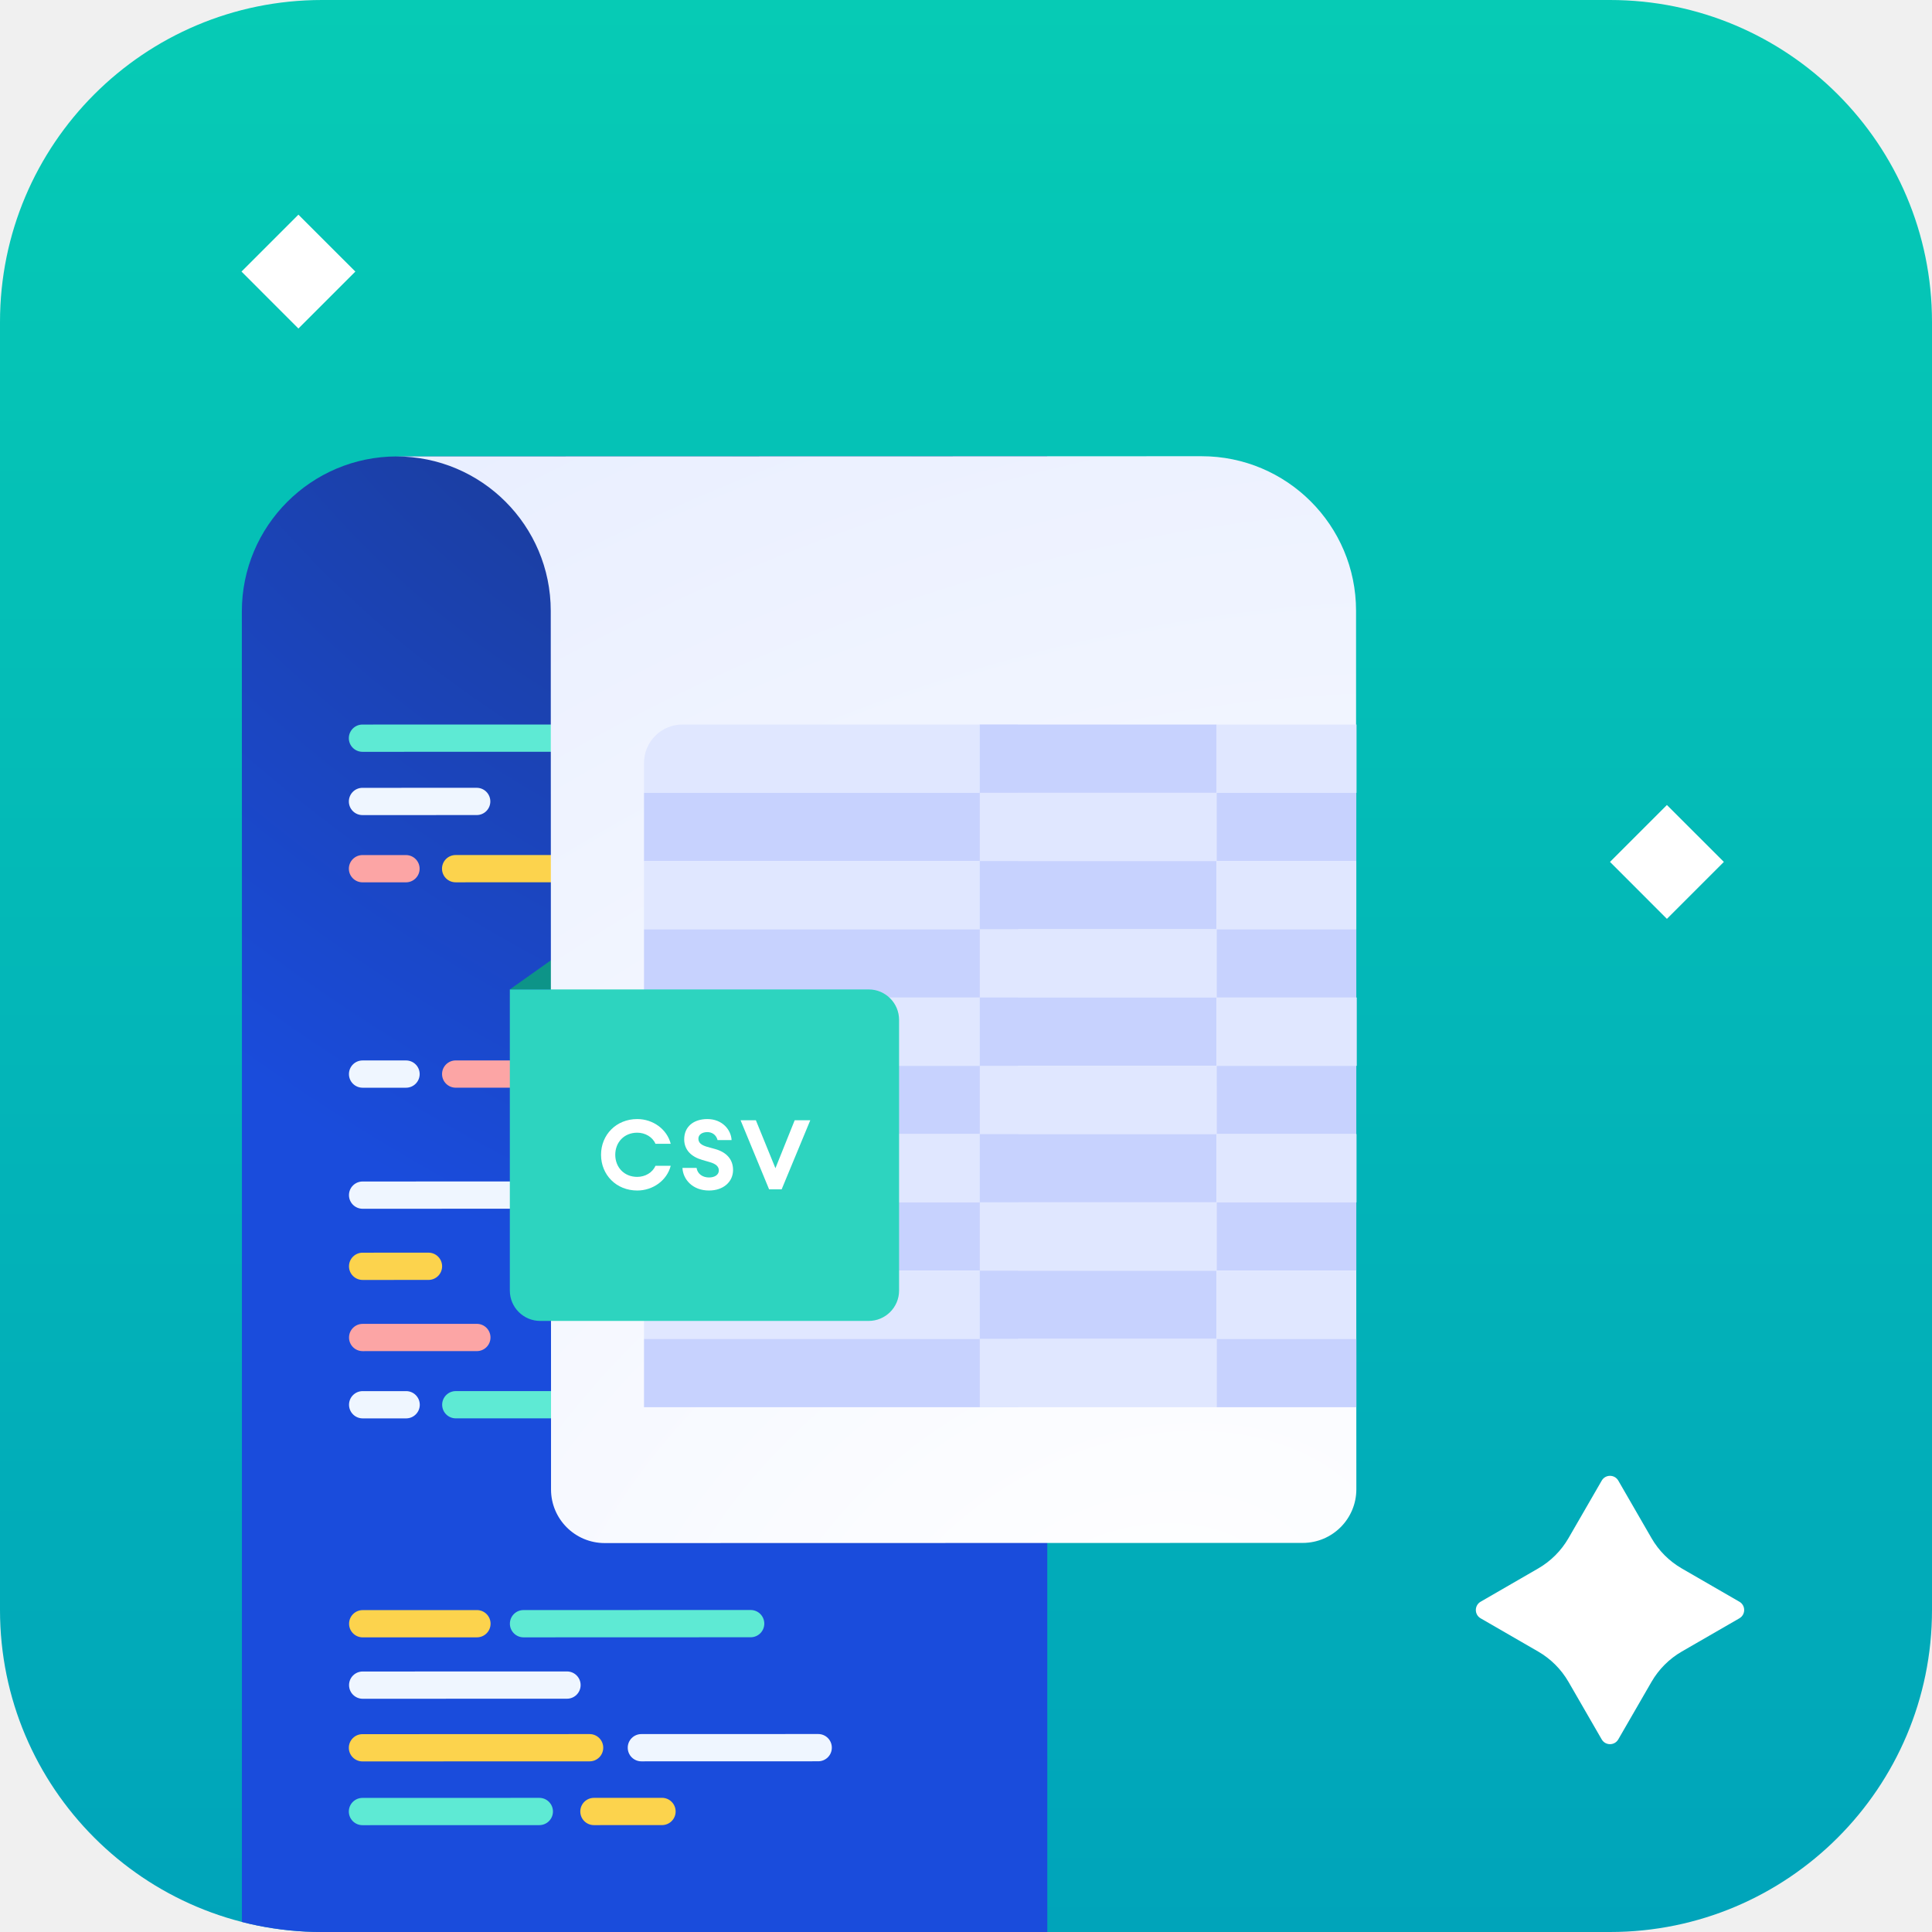
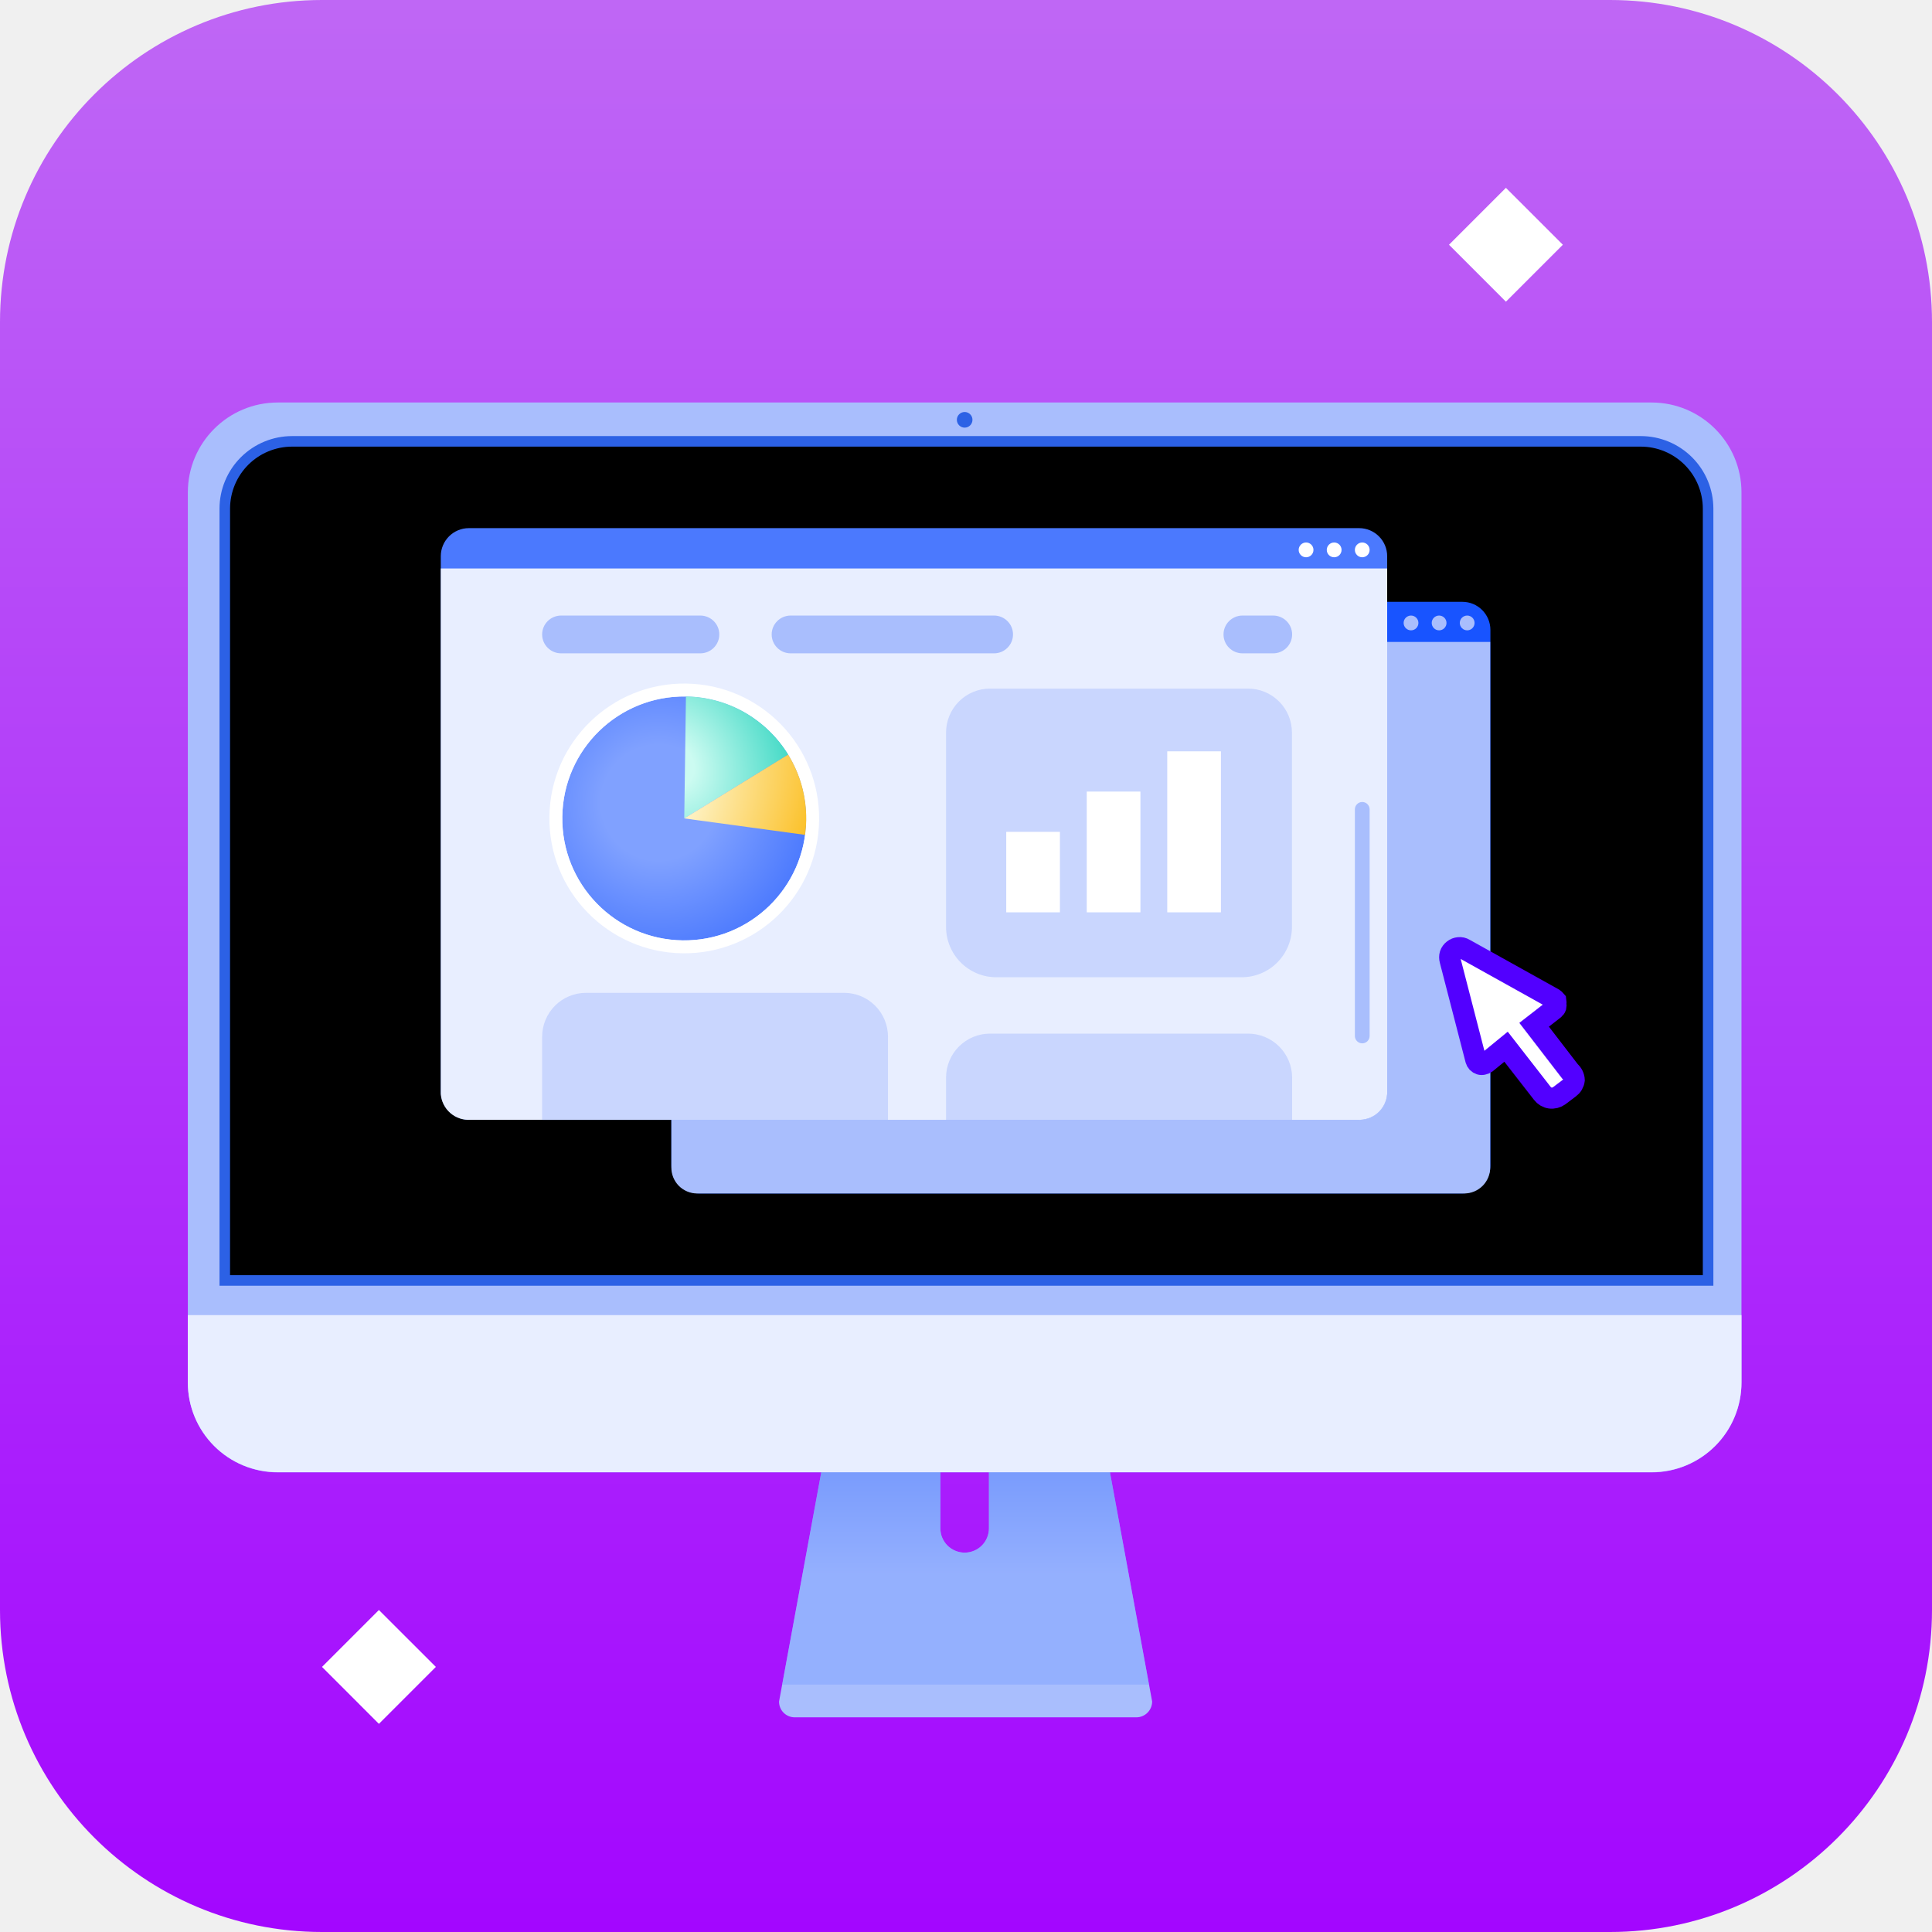
<svg xmlns="http://www.w3.org/2000/svg" width="72" height="72" viewBox="0 0 72 72" fill="none">
-   <g clip-path="url(#clip0_515_2990)">
-     <rect width="72" height="72" rx="12" fill="url(#paint0_linear_515_2990)" />
-     <path d="M14.789 17.01L39.026 17.003L39.03 73.5L9.015 73.507L9.016 33.487L9.013 22.788C9.012 19.599 11.6 17.011 14.789 17.01Z" fill="url(#paint1_radial_515_2990)" />
-     <path d="M21.121 27L13.508 27.002C13.227 27.002 13 27.23 13 27.51C13 27.791 13.228 28.018 13.508 28.018L21.122 28.016C21.402 28.016 21.63 27.789 21.63 27.508C21.63 27.227 21.402 27 21.121 27Z" fill="#5EEAD4" />
-     <path d="M17.765 29.359L13.509 29.36C13.228 29.36 13.001 29.588 13.001 29.869C13.001 30.149 13.228 30.377 13.509 30.376L17.765 30.375C18.046 30.375 18.273 30.148 18.273 29.867C18.273 29.587 18.046 29.359 17.765 29.359Z" fill="#EFF6FF" />
-     <path d="M21.973 64.624L13.508 64.627C13.227 64.627 13 64.854 13 65.135C13 65.415 13.228 65.643 13.508 65.643L21.973 65.64C22.254 65.64 22.481 65.413 22.481 65.132C22.481 64.852 22.253 64.624 21.973 64.624Z" fill="#FCD34D" />
-     <path d="M21.13 62.29L13.516 62.292C13.236 62.292 13.008 62.519 13.008 62.8C13.009 63.081 13.236 63.308 13.517 63.308L21.13 63.306C21.411 63.306 21.638 63.078 21.638 62.798C21.638 62.517 21.41 62.29 21.13 62.29Z" fill="#EFF6FF" />
-     <path d="M17.773 60.003L13.517 60.004C13.236 60.004 13.009 60.232 13.009 60.512C13.009 60.793 13.237 61.02 13.517 61.02L17.774 61.019C18.054 61.019 18.282 60.791 18.282 60.511C18.282 60.23 18.054 60.003 17.773 60.003Z" fill="#FCD34D" />
-     <path d="M27.975 60L19.51 60.002C19.23 60.002 19.002 60.23 19.002 60.511C19.003 60.791 19.23 61.019 19.511 61.019L27.975 61.016C28.256 61.016 28.483 60.789 28.483 60.508C28.483 60.227 28.256 60 27.975 60Z" fill="#5EEAD4" />
-     <path d="M30.492 64.622L23.902 64.624C23.621 64.624 23.394 64.851 23.394 65.132C23.394 65.413 23.622 65.64 23.902 65.64L30.493 65.638C30.773 65.638 31.001 65.41 31 65.13C31 64.849 30.773 64.622 30.492 64.622Z" fill="#EFF6FF" />
-     <path d="M15.13 31.866L13.509 31.866C13.229 31.866 13.001 32.094 13.001 32.374C13.002 32.655 13.229 32.882 13.51 32.882L15.13 32.882C15.41 32.882 15.638 32.654 15.638 32.374C15.638 32.093 15.41 31.866 15.13 31.866Z" fill="#FCA5A5" />
-     <path d="M21.123 31.864L16.98 31.865C16.699 31.865 16.472 32.093 16.472 32.373C16.472 32.654 16.699 32.881 16.98 32.881L21.123 32.88C21.404 32.88 21.631 32.653 21.631 32.372C21.631 32.091 21.403 31.864 21.123 31.864Z" fill="#FCD34D" />
-     <path d="M17.771 49.336L13.515 49.337C13.234 49.337 13.007 49.565 13.007 49.846C13.007 50.126 13.234 50.353 13.515 50.353L17.771 50.352C18.052 50.352 18.279 50.125 18.279 49.844C18.279 49.563 18.052 49.336 17.771 49.336Z" fill="#FCA5A5" />
-     <path d="M15.136 51.843L13.515 51.843C13.235 51.843 13.007 52.071 13.007 52.351C13.008 52.632 13.235 52.859 13.516 52.859L15.136 52.859C15.416 52.859 15.644 52.631 15.644 52.351C15.643 52.07 15.416 51.843 15.136 51.843Z" fill="#EFF6FF" />
-     <path d="M21.129 51.841L16.986 51.842C16.705 51.842 16.478 52.07 16.478 52.35C16.478 52.631 16.705 52.858 16.986 52.858L21.129 52.857C21.41 52.857 21.637 52.63 21.637 52.349C21.637 52.068 21.409 51.841 21.129 51.841Z" fill="#5EEAD4" />
-     <path d="M24.671 67L22.134 67.001C21.854 67.001 21.626 67.228 21.626 67.509C21.626 67.79 21.854 68.017 22.134 68.017L24.671 68.016C24.952 68.016 25.179 67.789 25.179 67.508C25.179 67.228 24.951 67 24.671 67Z" fill="#FCD34D" />
-     <path d="M20.099 67.001L13.508 67.003C13.227 67.003 13 67.231 13 67.511C13 67.792 13.228 68.019 13.508 68.019L20.099 68.017C20.379 68.017 20.607 67.79 20.607 67.509C20.607 67.229 20.379 67.001 20.099 67.001Z" fill="#5EEAD4" />
-     <path d="M15.132 39.52L13.512 39.52C13.231 39.52 13.004 39.748 13.004 40.028C13.004 40.309 13.232 40.536 13.512 40.536L15.132 40.536C15.413 40.536 15.64 40.308 15.64 40.028C15.64 39.747 15.413 39.52 15.132 39.52Z" fill="#EFF6FF" />
-     <path d="M21.125 39.518L16.982 39.519C16.702 39.519 16.474 39.747 16.474 40.027C16.474 40.308 16.702 40.535 16.983 40.535L21.126 40.534C21.406 40.534 21.634 40.307 21.634 40.026C21.634 39.745 21.406 39.518 21.125 39.518Z" fill="#FCA5A5" />
-     <path d="M26.142 44.027L13.513 44.031C13.233 44.031 13.005 44.258 13.005 44.539C13.005 44.819 13.233 45.047 13.514 45.047L26.142 45.043C26.422 45.043 26.65 44.816 26.65 44.535C26.65 44.255 26.422 44.027 26.142 44.027Z" fill="#EFF6FF" />
-     <path d="M15.968 46.683L13.514 46.684C13.233 46.684 13.006 46.911 13.006 47.192C13.006 47.473 13.234 47.7 13.514 47.7L15.968 47.699C16.249 47.699 16.476 47.472 16.476 47.191C16.476 46.911 16.249 46.683 15.968 46.683Z" fill="#FCD34D" />
-     <path d="M19 36.873L25.872 32V36.873H19Z" fill="#0D9488" />
-     <path d="M50.536 22.756C50.535 19.578 47.957 17.001 44.778 17.002L14.767 17.01C17.946 17.009 20.524 19.586 20.525 22.765L20.535 51.752C20.535 53.187 20.535 54.499 20.535 55.507C20.535 56.611 21.431 57.506 22.536 57.506L48.547 57.5C49.652 57.5 50.547 56.604 50.547 55.5L50.536 22.756Z" fill="url(#paint2_radial_515_2990)" />
-     <path d="M25.432 27H37.935V29.546H24V28.435C24 27.642 24.642 27 25.435 27H25.432Z" fill="#E0E7FF" />
-     <path d="M45.341 27H36.513V29.546H45.341V27Z" fill="#C7D2FE" />
-     <path d="M50.554 27H45.341V29.546H50.554V27Z" fill="#E0E7FF" />
-     <path d="M37.938 29.546H24V32.091H37.938V29.546Z" fill="#C7D2FE" />
-     <path d="M45.341 29.546H36.513V32.091H45.341V29.546Z" fill="#E0E7FF" />
-     <path d="M50.546 29.546H45.341V32.091H50.546V29.546Z" fill="#C7D2FE" />
-     <path d="M37.938 32.088H24V34.633H37.938V32.088Z" fill="#E0E7FF" />
-     <path d="M45.341 32.088H36.513V34.633H45.341V32.088Z" fill="#C7D2FE" />
-     <path d="M50.546 32.088H45.341V34.633H50.546V32.088Z" fill="#E0E7FF" />
-     <path d="M37.938 34.633H24V37.179H37.938V34.633Z" fill="#C7D2FE" />
-     <path d="M45.341 34.633H36.513V37.179H45.341V34.633Z" fill="#E0E7FF" />
-     <path d="M50.546 34.633H45.341V37.179H50.546V34.633Z" fill="#C7D2FE" />
-     <path d="M37.938 37.176H24V39.721H37.938V37.176Z" fill="#E0E7FF" />
-     <path d="M45.341 37.176H36.513V39.721H45.341V37.176Z" fill="#C7D2FE" />
-     <path d="M50.563 37.176H45.341V39.721H50.563V37.176Z" fill="#E0E7FF" />
-     <path d="M37.938 39.721H24V42.267H37.938V39.721Z" fill="#C7D2FE" />
-     <path d="M45.341 39.721H36.513V42.267H45.341V39.721Z" fill="#E0E7FF" />
-     <path d="M50.546 39.721H45.341V42.267H50.546V39.721Z" fill="#C7D2FE" />
-     <path d="M37.938 42.264H24V44.809H37.938V42.264Z" fill="#E0E7FF" />
-     <path d="M45.341 42.264H36.513V44.809H45.341V42.264Z" fill="#C7D2FE" />
-     <path d="M50.554 42.264H45.341V44.809H50.554V42.264Z" fill="#E0E7FF" />
-     <path d="M37.938 44.809H24V47.355H37.938V44.809Z" fill="#C7D2FE" />
-     <path d="M45.341 44.809H36.513V47.355H45.341V44.809Z" fill="#E0E7FF" />
-     <path d="M50.546 44.809H45.341V47.355H50.546V44.809Z" fill="#C7D2FE" />
-     <path d="M37.938 47.355H24V49.901H37.938V47.355Z" fill="#E0E7FF" />
-     <path d="M45.341 47.355H36.513V49.901H45.341V47.355Z" fill="#C7D2FE" />
-     <path d="M50.543 47.355H45.341V49.901H50.543V47.355Z" fill="#E0E7FF" />
-     <path d="M37.938 49.897H24V52.443H37.938V49.897Z" fill="#C7D2FE" />
-     <path d="M45.341 49.897H36.513V52.443H45.341V49.897Z" fill="#E0E7FF" />
-     <path d="M50.547 49.897H45.341V52.443H50.547V49.897Z" fill="#C7D2FE" />
-     <path d="M19 36.873H32.373C32.998 36.873 33.506 37.381 33.506 38.006V48.095C33.506 48.72 32.998 49.227 32.373 49.227H20.132C19.507 49.227 19 48.72 19 48.095V36.873Z" fill="#2DD4BF" />
-     <path d="M22.399 43.035C22.399 43.783 22.968 44.367 23.748 44.367C24.332 44.367 24.855 43.993 24.996 43.445H24.427C24.318 43.703 24.039 43.859 23.748 43.859C23.255 43.859 22.929 43.496 22.929 43.035C22.929 42.575 23.255 42.212 23.748 42.212C24.039 42.212 24.318 42.368 24.427 42.626H24.996C24.855 42.078 24.332 41.704 23.748 41.704C22.968 41.704 22.399 42.288 22.399 43.035Z" fill="white" />
-     <path d="M25.433 43.525C25.454 43.95 25.806 44.367 26.423 44.367C26.963 44.367 27.319 44.04 27.319 43.601C27.319 43.202 27.069 42.937 26.651 42.821L26.35 42.738C26.14 42.676 26.024 42.589 26.027 42.43C26.031 42.277 26.176 42.19 26.361 42.19C26.514 42.19 26.684 42.27 26.742 42.488H27.264C27.246 42.103 26.916 41.704 26.361 41.704C25.846 41.704 25.494 41.991 25.498 42.466C25.502 42.858 25.766 43.112 26.173 43.228L26.445 43.307C26.691 43.376 26.789 43.482 26.789 43.619C26.789 43.783 26.633 43.881 26.423 43.881C26.194 43.881 25.995 43.757 25.959 43.525H25.433Z" fill="white" />
-     <path d="M28.662 44.323H29.13L30.197 41.748H29.616L28.898 43.536L28.169 41.748H27.599L28.662 44.323Z" fill="white" />
-     <path d="M64.821 60.31C65.06 60.172 65.06 59.828 64.821 59.691L62.679 58.454C62.209 58.183 61.818 57.792 61.547 57.322L60.31 55.179C60.172 54.94 59.828 54.94 59.691 55.179L58.454 57.321C58.183 57.791 57.792 58.182 57.322 58.453L55.179 59.691C54.941 59.829 54.941 60.173 55.179 60.31L57.321 61.547C57.791 61.818 58.182 62.209 58.454 62.679L59.69 64.821C59.828 65.06 60.172 65.06 60.309 64.821L61.546 62.679C61.817 62.209 62.208 61.818 62.678 61.547L64.821 60.31Z" fill="white" />
-     <path d="M62.121 30L64.243 32.121L62.121 34.243L60 32.121L62.121 30Z" fill="white" />
-     <path d="M11.121 8L13.243 10.121L11.121 12.243L9 10.121L11.121 8Z" fill="white" />
-   </g>
+   <rect width="72" height="72" rx="12" fill="url(#paint0_linear_581_782)" />
+   <path d="M41.364 54.864H36.855V56.949C36.856 57.069 36.833 57.187 36.788 57.298C36.743 57.409 36.677 57.509 36.593 57.594C36.508 57.679 36.408 57.746 36.298 57.792C36.188 57.838 36.069 57.862 35.95 57.862C35.83 57.862 35.712 57.838 35.602 57.792C35.491 57.746 35.391 57.679 35.307 57.594C35.223 57.509 35.157 57.409 35.111 57.298C35.066 57.187 35.044 57.069 35.045 56.949V54.864H30.607L29.033 63.41C29.032 63.487 29.047 63.565 29.076 63.637C29.105 63.709 29.148 63.774 29.203 63.829C29.259 63.884 29.324 63.928 29.396 63.957C29.468 63.986 29.545 64.001 29.623 64H42.347C42.504 64 42.654 63.938 42.764 63.827C42.875 63.716 42.937 63.566 42.937 63.41L41.364 54.864Z" fill="#A9BEFD" />
+   <path opacity="0.5" d="M41.364 54.864H36.855V56.949C36.856 57.069 36.833 57.187 36.788 57.298C36.743 57.409 36.677 57.509 36.592 57.594C36.508 57.679 36.408 57.746 36.298 57.792C36.188 57.838 36.069 57.862 35.95 57.862C35.83 57.862 35.712 57.838 35.602 57.792C35.491 57.746 35.391 57.679 35.307 57.594C35.223 57.509 35.156 57.409 35.111 57.298C35.066 57.187 35.044 57.069 35.045 56.949V54.864H30.607L29.151 62.78H42.819L41.364 54.864Z" fill="url(#paint1_linear_581_782)" />
+   <path d="M61.547 15H10.352C8.501 15 7 16.501 7 18.352V51.52C7 53.371 8.501 54.872 10.352 54.872H61.547C63.399 54.872 64.9 53.371 64.9 51.52V18.352C64.9 16.501 63.399 15 61.547 15Z" fill="#A9BEFD" />
+   <path d="M7 49.01V51.512C6.999 51.952 7.085 52.389 7.253 52.796C7.421 53.203 7.668 53.573 7.98 53.885C8.291 54.196 8.661 54.443 9.068 54.611C9.475 54.779 9.912 54.865 10.352 54.864H61.555C61.995 54.864 62.431 54.777 62.837 54.609C63.243 54.44 63.612 54.193 63.923 53.882C64.234 53.57 64.48 53.201 64.647 52.794C64.815 52.387 64.901 51.952 64.9 51.512V49.01H7Z" fill="#E8EEFF" />
+   <path d="M10.887 16.448H61.146C61.812 16.448 62.45 16.712 62.921 17.183C63.392 17.654 63.656 18.292 63.656 18.958V47.719H8.377V18.95C8.379 18.286 8.645 17.649 9.115 17.18C9.586 16.711 10.223 16.448 10.887 16.448V16.448Z" fill="black" stroke="#2C61E5" stroke-width="0.393" stroke-miterlimit="10" />
+   <path d="M35.95 15.937C36.111 15.937 36.241 15.806 36.241 15.645C36.241 15.485 36.111 15.354 35.95 15.354C35.789 15.354 35.659 15.485 35.659 15.645C35.659 15.806 35.789 15.937 35.95 15.937Z" fill="#2C61E5" />
+   <path d="M54.497 22.428H26.066C25.488 22.428 25.02 22.897 25.02 23.475V43.431C25.02 44.009 25.488 44.477 26.066 44.477H54.497C55.075 44.477 55.543 44.009 55.543 43.431V23.475C55.543 22.897 55.075 22.428 54.497 22.428Z" fill="#1854FF" />
+   <path d="M25.02 23.923V43.509C25.019 43.636 25.043 43.761 25.091 43.879C25.139 43.996 25.209 44.103 25.298 44.193C25.387 44.283 25.494 44.354 25.611 44.403C25.728 44.452 25.853 44.477 25.98 44.477H54.575C54.831 44.475 55.075 44.372 55.255 44.191C55.435 44.009 55.536 43.764 55.536 43.509V23.923H25.02Z" fill="#A9BEFD" />
+   <path d="M50.649 19.682H17.474C16.896 19.682 16.427 20.151 16.427 20.729V40.684C16.427 41.262 16.896 41.731 17.474 41.731H50.649C51.227 41.731 51.696 41.262 51.696 40.684V20.729C51.696 20.151 51.227 19.682 50.649 19.682Z" fill="#4B79FE" />
+   <path d="M16.427 21.185V40.771C16.447 41.045 16.575 41.3 16.783 41.48C16.991 41.66 17.262 41.75 17.537 41.731H50.586C50.86 41.75 51.131 41.66 51.339 41.48C51.547 41.3 51.675 41.045 51.696 40.771V21.185H16.427Z" fill="#E8EEFF" />
+   <path d="M58.51 39.929L57.172 38.19L57.912 37.615C57.944 37.591 57.969 37.559 57.983 37.521C57.991 37.485 57.991 37.447 57.983 37.411C57.989 37.372 57.989 37.332 57.983 37.293C57.958 37.263 57.929 37.236 57.896 37.214L54.575 35.365C54.512 35.326 54.437 35.309 54.363 35.318C54.291 35.324 54.223 35.351 54.166 35.396C54.108 35.44 54.063 35.5 54.04 35.569C54.02 35.639 54.02 35.712 54.04 35.782L55 39.496C55.011 39.534 55.03 39.569 55.056 39.598C55.085 39.627 55.12 39.648 55.158 39.661C55.196 39.673 55.237 39.673 55.276 39.661C55.316 39.654 55.353 39.638 55.386 39.614L56.126 39.008L57.479 40.747C57.55 40.841 57.654 40.903 57.77 40.92C57.89 40.936 58.011 40.905 58.109 40.834L58.494 40.543C58.541 40.508 58.581 40.465 58.611 40.415C58.64 40.365 58.66 40.309 58.667 40.252C58.665 40.19 58.649 40.129 58.622 40.074C58.595 40.018 58.557 39.969 58.51 39.929Z" fill="white" stroke="#5200FF" stroke-width="0.787" stroke-miterlimit="10" />
+   <path d="M26.098 22.94H20.912C20.521 22.94 20.204 23.255 20.204 23.644C20.204 24.033 20.521 24.348 20.912 24.348H26.098C26.489 24.348 26.806 24.033 26.806 23.644C26.806 23.255 26.489 22.94 26.098 22.94Z" fill="#A9BEFD" />
+   <path d="M47.446 22.94H46.305C45.914 22.94 45.597 23.255 45.597 23.644C45.597 24.033 45.914 24.348 46.305 24.348H47.446C47.837 24.348 48.154 24.033 48.154 23.644C48.154 23.255 47.837 22.94 47.446 22.94Z" fill="#A9BEFD" />
+   <path d="M37.044 22.94H29.466C29.075 22.94 28.758 23.255 28.758 23.644C28.758 24.033 29.075 24.348 29.466 24.348H37.044C37.435 24.348 37.752 24.033 37.752 23.644C37.752 23.255 37.435 22.94 37.044 22.94Z" fill="#A9BEFD" />
+   <path d="M51.042 38.607V30.164C51.042 30.012 50.919 29.888 50.767 29.888C50.615 29.888 50.492 30.012 50.492 30.164V38.607C50.492 38.759 50.615 38.882 50.767 38.882C50.919 38.882 51.042 38.759 51.042 38.607Z" fill="#A9BEFD" />
+   <path opacity="0.5" d="M21.841 37H31.457C31.891 37 32.307 37.172 32.614 37.479C32.921 37.786 33.093 38.203 33.093 38.637L33.093 41.739H20.204L20.204 38.637C20.204 38.203 20.377 37.786 20.683 37.479C20.99 37.172 21.407 37 21.841 37Z" fill="#A9BEFD" />
+   <path opacity="0.5" d="M36.894 25.662H46.51C46.944 25.662 47.36 25.835 47.667 26.142C47.974 26.449 48.147 26.865 48.147 27.299V34.546C48.147 35.043 47.949 35.519 47.598 35.871C47.247 36.222 46.77 36.419 46.274 36.419H37.13C36.884 36.419 36.641 36.371 36.413 36.277C36.186 36.182 35.98 36.044 35.806 35.871C35.632 35.697 35.494 35.49 35.4 35.263C35.306 35.036 35.257 34.792 35.257 34.546V27.307C35.256 27.091 35.298 26.878 35.38 26.678C35.462 26.479 35.582 26.297 35.734 26.145C35.886 25.992 36.067 25.87 36.266 25.788C36.465 25.705 36.678 25.662 36.894 25.662Z" fill="#A9BEFD" />
+   <path opacity="0.5" d="M48.154 41.731V40.157C48.152 39.722 47.978 39.306 47.67 38.999C47.362 38.692 46.945 38.52 46.51 38.52H36.894C36.46 38.52 36.044 38.693 35.737 39C35.43 39.307 35.257 39.723 35.257 40.157V41.731H48.154Z" fill="#A9BEFD" />
+   <path d="M50.767 20.768C50.919 20.768 51.042 20.645 51.042 20.493C51.042 20.341 50.919 20.217 50.767 20.217C50.615 20.217 50.492 20.341 50.492 20.493C50.492 20.645 50.615 20.768 50.767 20.768Z" fill="white" />
+   <path d="M49.72 20.768C49.873 20.768 49.996 20.645 49.996 20.493C49.996 20.341 49.873 20.217 49.72 20.217C49.568 20.217 49.445 20.341 49.445 20.493C49.445 20.645 49.568 20.768 49.72 20.768Z" fill="white" />
+   <path d="M48.674 20.768C48.826 20.768 48.949 20.645 48.949 20.493C48.949 20.341 48.826 20.217 48.674 20.217C48.522 20.217 48.398 20.341 48.398 20.493C48.398 20.645 48.522 20.768 48.674 20.768Z" fill="white" />
+   <path d="M54.678 23.491C54.83 23.491 54.953 23.367 54.953 23.215C54.953 23.063 54.83 22.94 54.678 22.94C54.526 22.94 54.402 23.063 54.402 23.215C54.402 23.367 54.526 23.491 54.678 23.491Z" fill="#A9BEFD" />
+   <path d="M53.631 23.491C53.783 23.491 53.907 23.367 53.907 23.215C53.907 23.063 53.783 22.94 53.631 22.94C53.479 22.94 53.356 23.063 53.356 23.215C53.356 23.367 53.479 23.491 53.631 23.491Z" fill="#A9BEFD" />
+   <path d="M52.585 23.491C52.737 23.491 52.86 23.367 52.86 23.215C52.86 23.063 52.737 22.94 52.585 22.94C52.433 22.94 52.309 23.063 52.309 23.215C52.309 23.367 52.433 23.491 52.585 23.491Z" fill="#A9BEFD" />
+   <path d="M25.437 35.045C27.948 35.079 30.01 33.073 30.045 30.563C30.079 28.052 28.072 25.99 25.563 25.955C23.052 25.92 20.989 27.927 20.955 30.437C20.921 32.948 22.927 35.01 25.437 35.045Z" fill="url(#paint2_radial_581_782)" />
+   <path d="M25.434 35.286L25.434 35.286C28.077 35.322 30.249 33.209 30.285 30.566L30.285 30.566C30.321 27.923 28.209 25.751 25.566 25.715L25.566 25.715C22.923 25.678 20.75 27.791 20.715 30.434C20.678 33.077 22.791 35.249 25.434 35.286Z" stroke="white" stroke-width="0.481" />
+   <path d="M29.372 28.12C28.584 26.84 27.178 25.977 25.563 25.955L25.5 30.5L29.372 28.12Z" fill="url(#paint3_radial_581_782)" />
+   <path d="M30.003 31.113C30.027 30.932 30.042 30.749 30.045 30.562C30.057 29.667 29.809 28.83 29.372 28.121L25.5 30.5L30.003 31.113L30.003 31.113Z" fill="url(#paint4_radial_581_782)" />
+   <path d="M37.5 31H39.5V34H37.5V31Z" fill="white" />
+   <path d="M40.5 29.5H42.5V34H40.5V29.5Z" fill="white" />
+   <path d="M43.5 28H45.5V34H43.5V28Z" fill="white" />
+   <path d="M56.121 7L58.243 9.121L56.121 11.243L54 9.121L56.121 7Z" fill="white" />
+   <path d="M14.121 60L16.243 62.121L14.121 64.243L12 62.121L14.121 60Z" fill="white" />
  <defs>
-     <linearGradient id="paint0_linear_515_2990" x1="36" y1="0" x2="36" y2="72" gradientUnits="userSpaceOnUse">
-       <stop stop-color="#06CBB5" />
-       <stop offset="1" stop-color="#00A4BA" />
+     <linearGradient id="paint0_linear_581_782" x1="36" y1="0" x2="36" y2="72" gradientUnits="userSpaceOnUse">
+       <stop stop-color="#BF67F5" />
+       <stop offset="1" stop-color="#A306FF" />
    </linearGradient>
-     <radialGradient id="paint1_radial_515_2990" cx="0" cy="0" r="1" gradientUnits="userSpaceOnUse" gradientTransform="translate(25.8775 11.7416) rotate(127.893) scale(32.8612 53.3293)">
-       <stop stop-color="#1C398B" />
-       <stop offset="1" stop-color="#1A4CDC" />
+     <linearGradient id="paint1_linear_581_782" x1="35.981" y1="62.78" x2="35.981" y2="54.864" gradientUnits="userSpaceOnUse">
+       <stop offset="0.52" stop-color="#80A1FF" />
+       <stop offset="1" stop-color="#4B79FE" />
+     </linearGradient>
+     <radialGradient id="paint2_radial_581_782" cx="0" cy="0" r="1" gradientUnits="userSpaceOnUse" gradientTransform="translate(24.5501 29.9113) rotate(47.2545) scale(5.83263)">
+       <stop offset="0.37" stop-color="#80A1FF" />
+       <stop offset="1" stop-color="#4B79FE" />
    </radialGradient>
-     <radialGradient id="paint2_radial_515_2990" cx="0" cy="0" r="1" gradientUnits="userSpaceOnUse" gradientTransform="translate(41.9538 62.2743) rotate(-116.949) scale(54.6259 74.0179)">
-       <stop stop-color="white" />
-       <stop offset="1" stop-color="#E8EEFF" />
+     <radialGradient id="paint3_radial_581_782" cx="0" cy="0" r="1" gradientUnits="userSpaceOnUse" gradientTransform="translate(25.068 28.5032) rotate(58.7845) scale(6.3161 5.33507)">
+       <stop offset="0.14" stop-color="#CCFBF1" />
+       <stop offset="0.91" stop-color="#2DD4BF" />
    </radialGradient>
-     <clipPath id="clip0_515_2990">
-       <rect width="72" height="72" rx="12" fill="white" />
-     </clipPath>
+     <radialGradient id="paint4_radial_581_782" cx="0" cy="0" r="1" gradientUnits="userSpaceOnUse" gradientTransform="translate(24.816 30.0628) rotate(27.0146) scale(5.34212 8.13933)">
+       <stop offset="0.15" stop-color="#FEF3C7" />
+       <stop offset="1" stop-color="#FBBF24" />
+     </radialGradient>
  </defs>
</svg>
